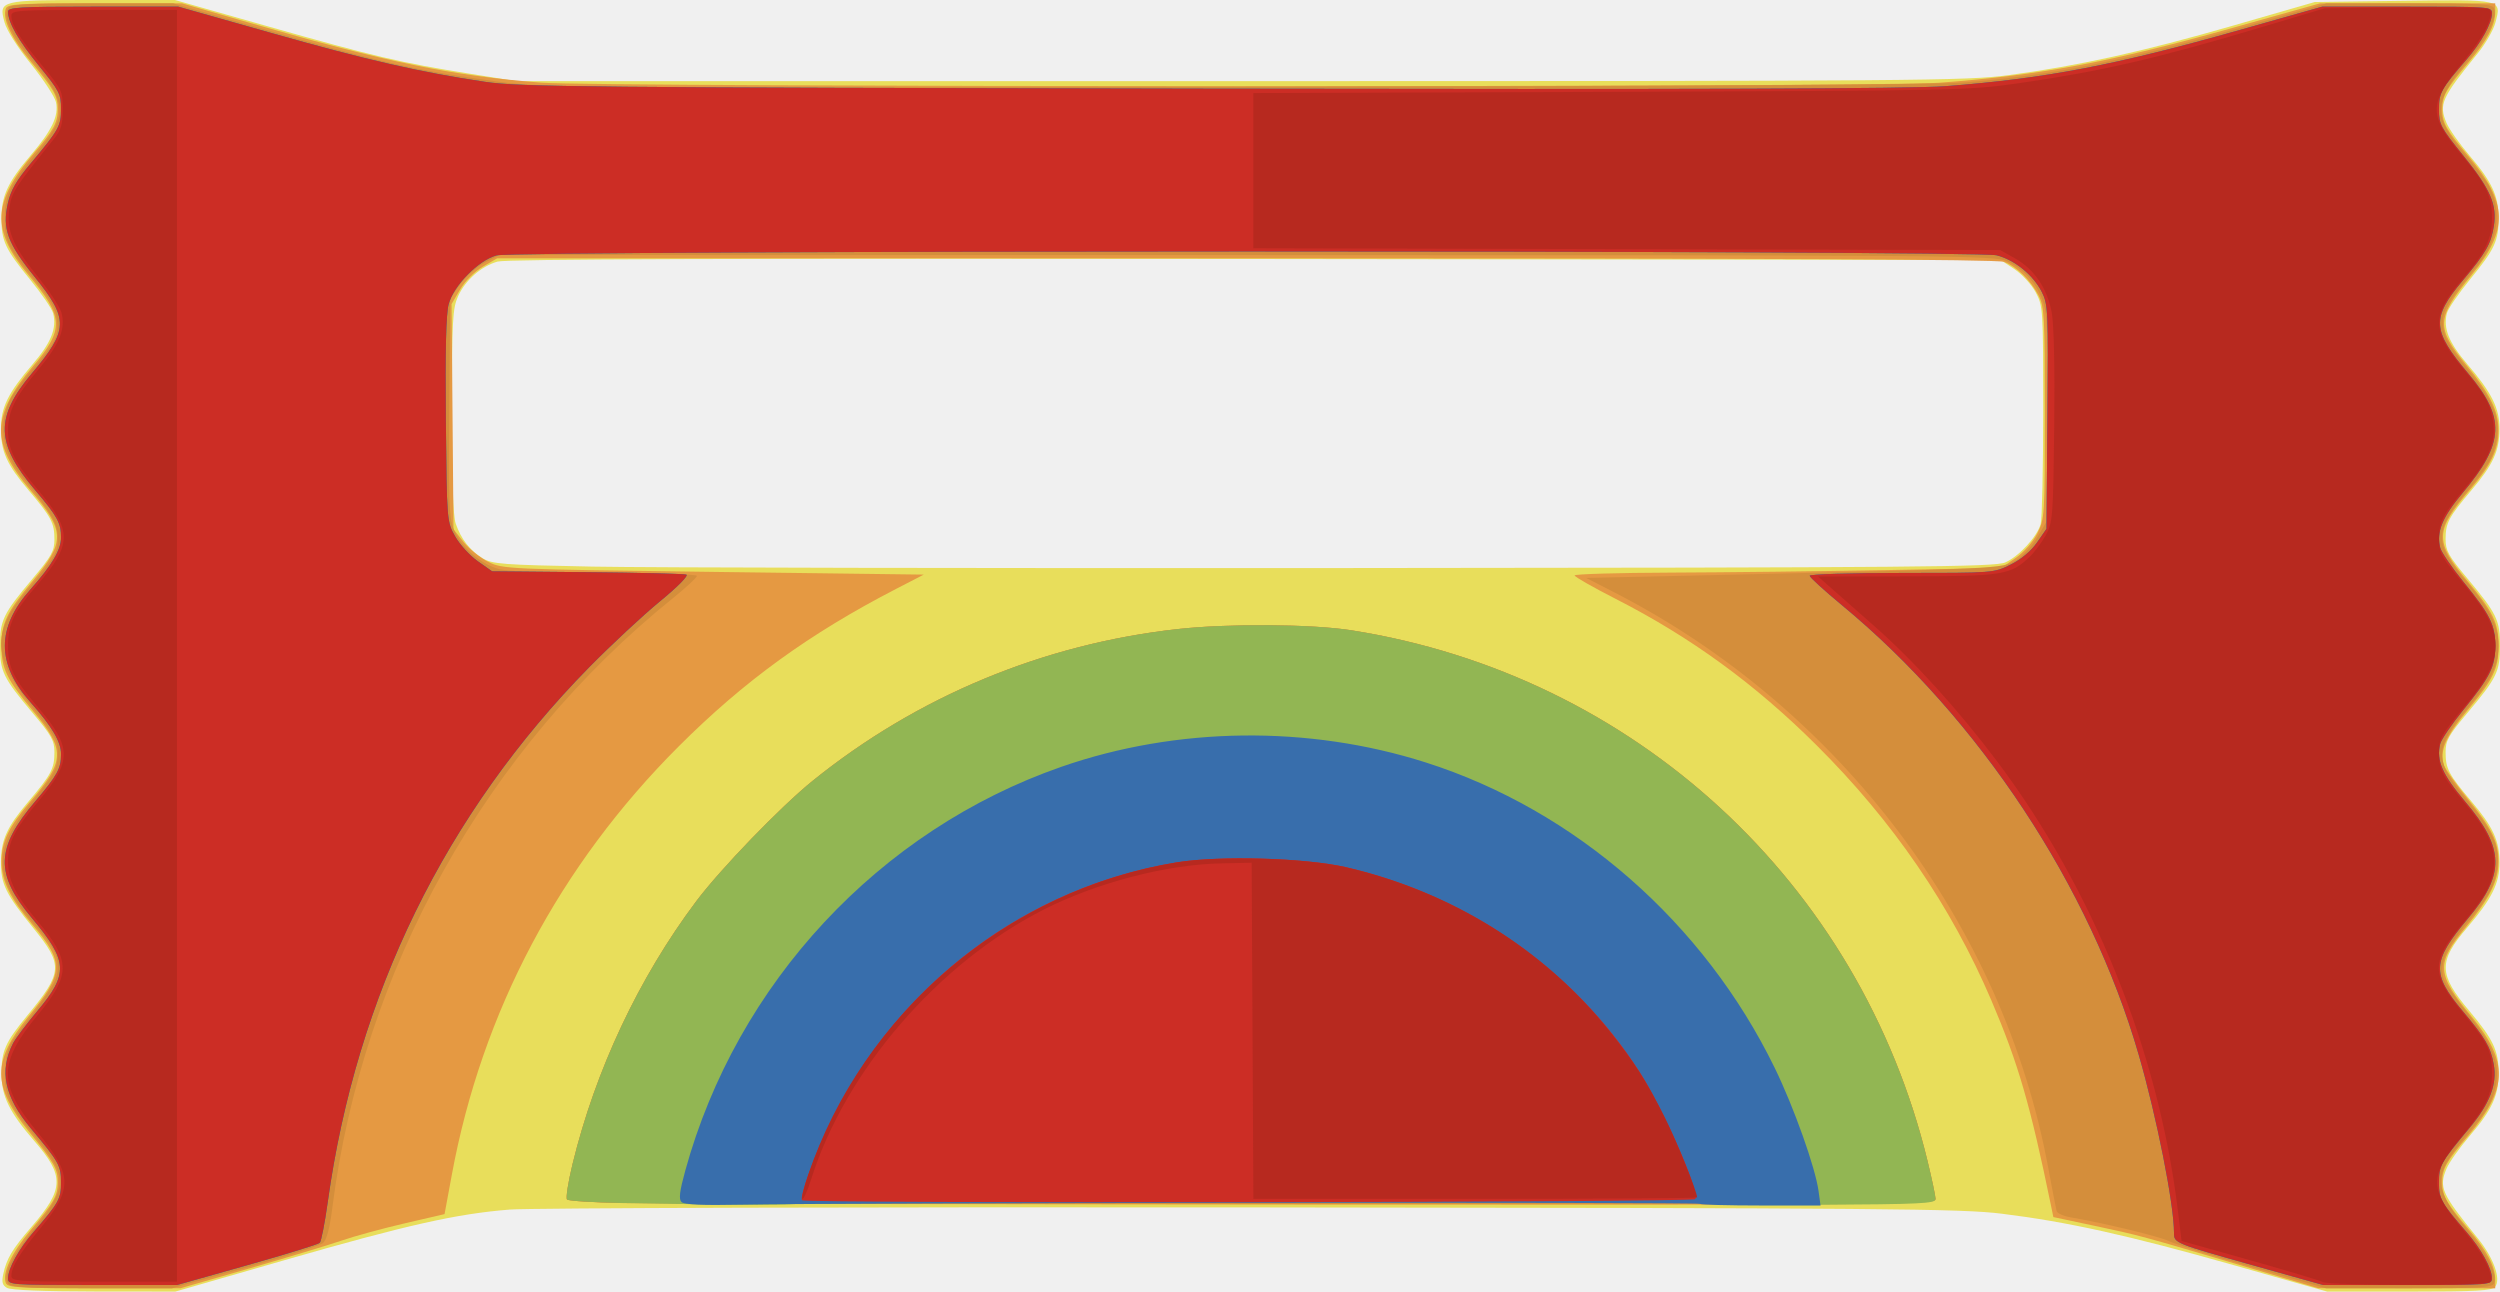
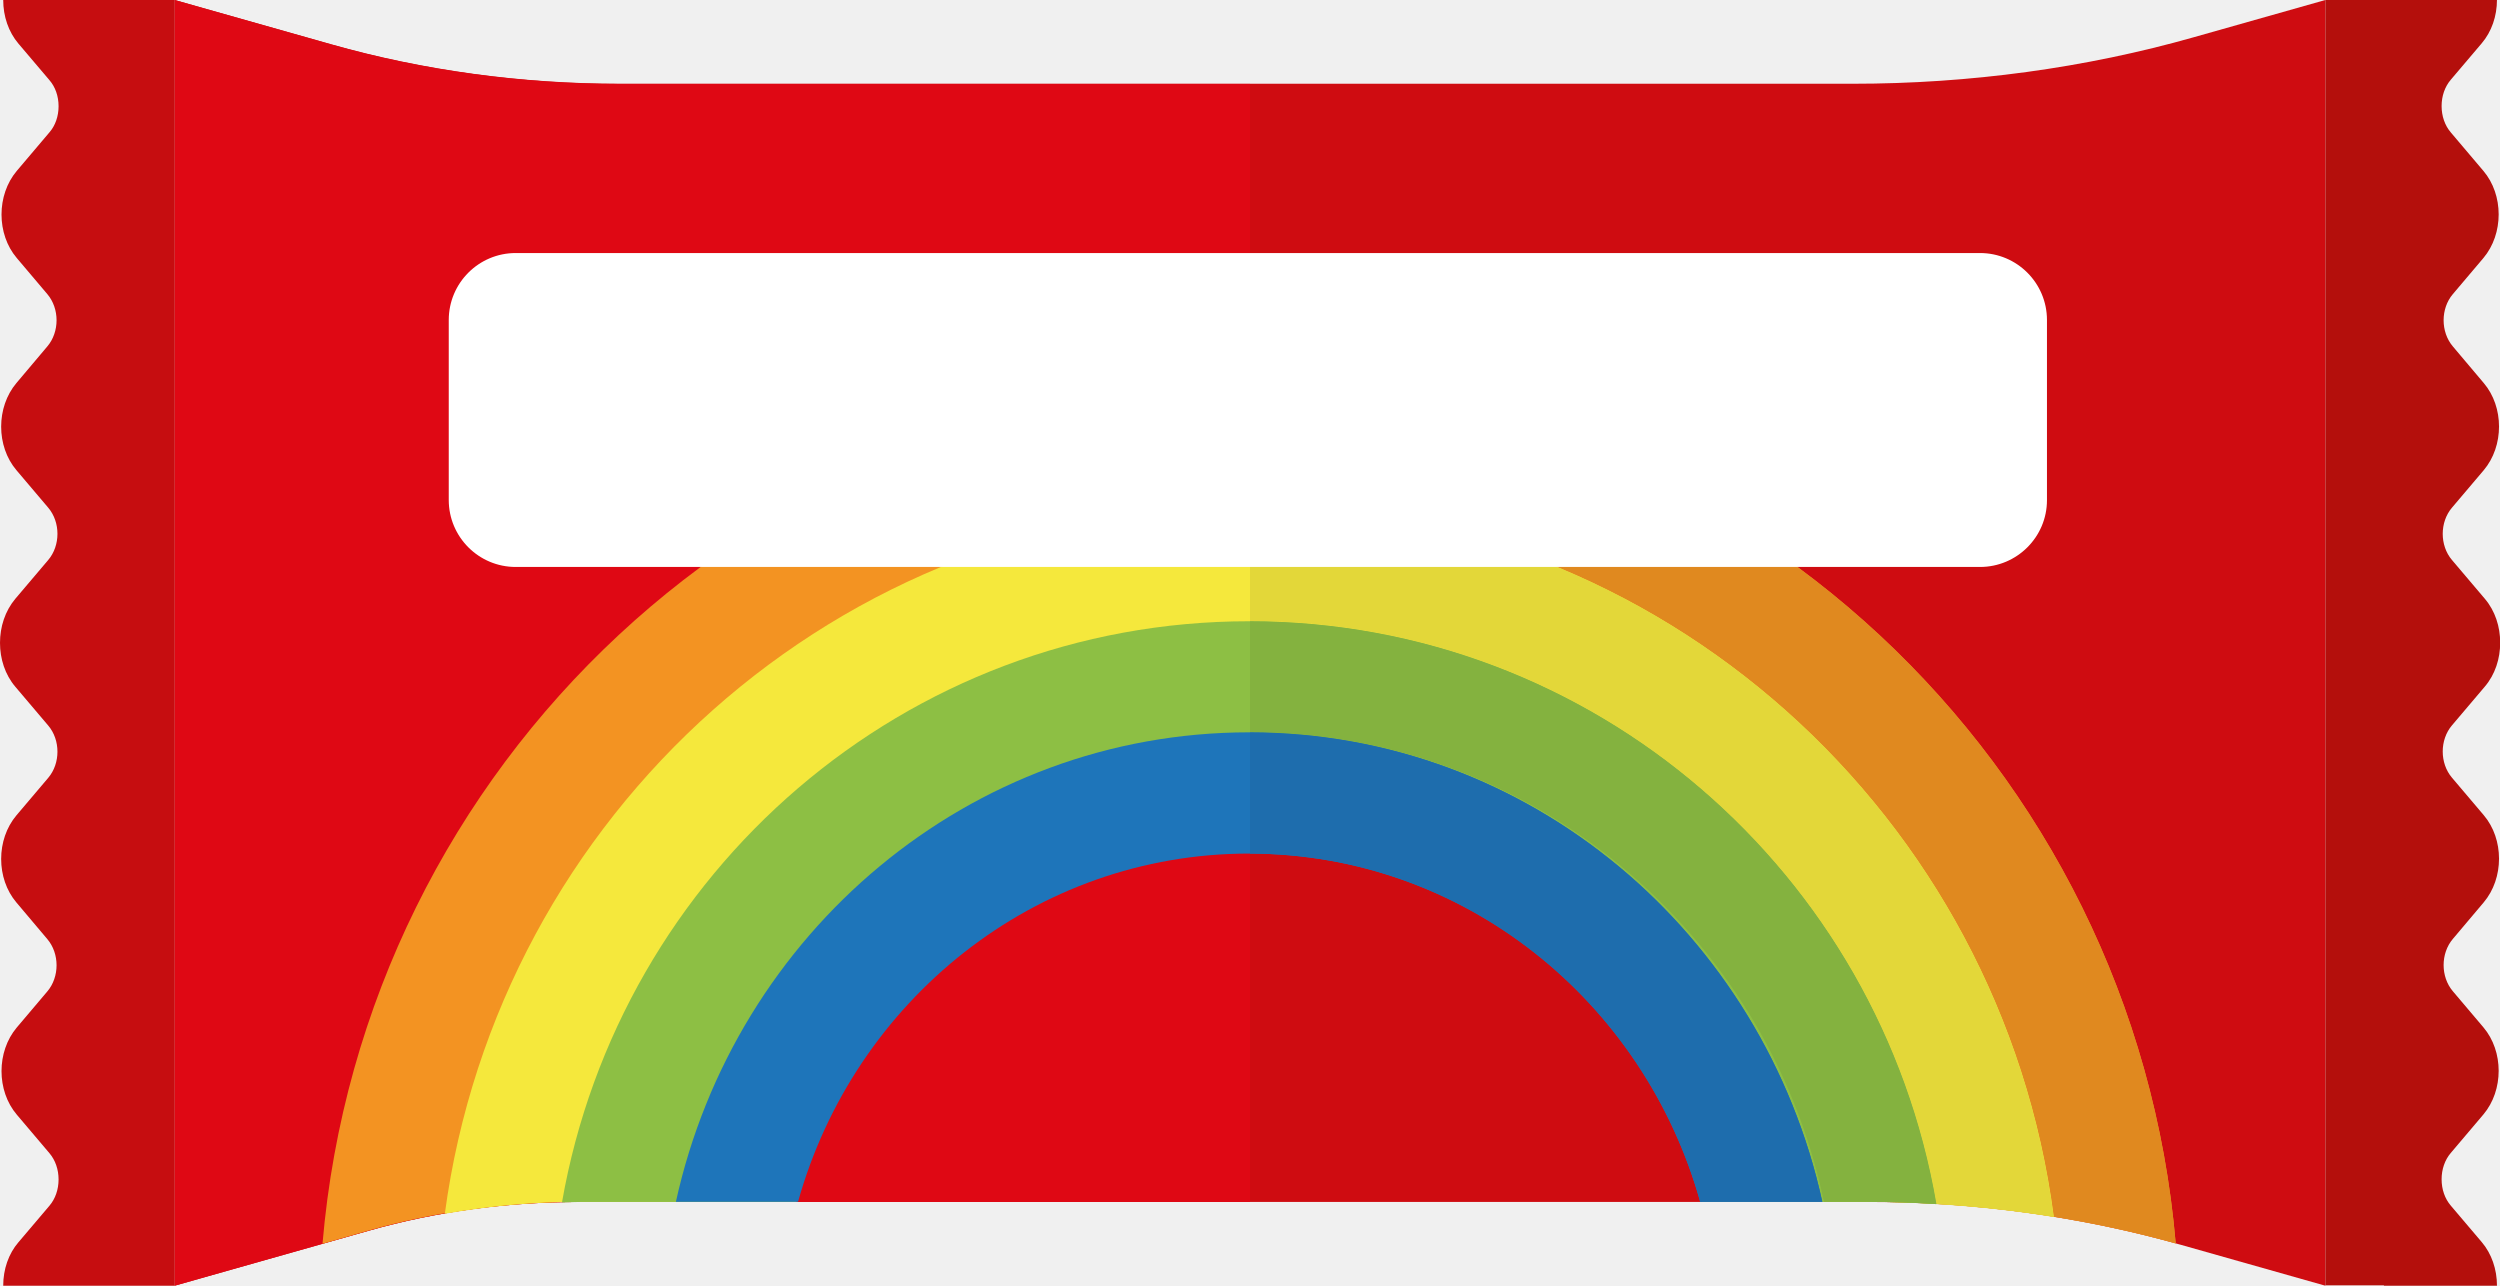
- <svg xmlns="http://www.w3.org/2000/svg" viewBox="0 0 754.865 390">
-   <path fill="#e8de5b" d="M2.122 388.886C.708 388.063.46 387.138.992 384.666c1-4.644 2.692-7.473 8.473-14.166 9.931-11.498 10.062-15.402.876-26-7.512-8.666-9.857-13.455-9.886-20.185-.03-6.997 1.127-9.607 7.891-17.811 10.641-12.905 10.787-15.127 1.719-26.266C1.837 270.129.289 267.012.289 260.55c0-6.934 1.711-10.746 8.335-18.57 6.888-8.135 7.808-9.888 7.808-14.866 0-3.489-.863-5.042-6.564-11.816C.95 204.701 0 202.747 0 195s.95-9.701 9.869-20.299c5.701-6.774 6.564-8.327 6.564-11.816 0-4.979-.92-6.731-7.808-14.866-6.622-7.821-8.335-11.636-8.335-18.558 0-6.47 2.111-10.772 9.551-19.461 5.622-6.566 7.348-10.849 6.207-15.398-.333-1.326-3.511-5.968-7.062-10.315-7.417-9.08-8.553-11.521-8.553-18.385 0-6.696 1.97-10.972 8.664-18.804 6.606-7.73 8.711-12.118 7.8-16.262-.357-1.626-3.754-6.806-7.549-11.512C5.208 14.192 2.008 9.137 1.349 6.688-.423.109.015 0 28.314 0h24.499L80.873 7.954c31.97 9.062 40.258 11.011 60.56 14.24l14.5 2.306h218.5c204.887 0 219.341-.112 232-1.803 21.192-2.83 40.59-7.105 67.566-14.889L698.933.612l26.579-.365c30.21-.414 29.872-.494 27.958 6.614-.595 2.208-2.984 6.357-5.309 9.22-10.995 13.538-11.819 15.378-9.436 21.065.773 1.845 3.943 6.323 7.044 9.952 6.693 7.832 8.664 12.109 8.664 18.804 0 6.864-1.135 9.305-8.553 18.385-3.551 4.347-6.729 8.989-7.062 10.315-1.141 4.549.585 8.831 6.207 15.398 7.384 8.624 9.697 13.28 9.683 19.49-.015 6.662-1.887 10.758-8.466 18.529-6.875 8.121-7.808 9.89-7.808 14.813 0 3.42.903 5.042 6.572 11.816 8.916 10.653 9.861 12.604 9.861 20.352 0 7.747-.95 9.701-9.869 20.298-5.701 6.774-6.563 8.326-6.563 11.815 0 4.978.921 6.731 7.808 14.866 6.579 7.771 8.451 11.867 8.466 18.529.015 6.21-2.298 10.866-9.682 19.49-8.852 10.339-8.768 14.142.557 25.223 7.261 8.628 8.852 12.003 8.852 18.776 0 6.794-1.947 11.042-8.663 18.901-3.101 3.629-6.271 8.107-7.044 9.952-2.383 5.687-1.559 7.527 9.436 21.065 4.796 5.905 7.098 12.382 5.209 14.658-.964 1.161-5.741 1.423-25.928 1.423h-24.747l-28.296-8.01c-31.66-8.963-50.046-13.039-69.965-15.511-12.19-1.513-34.159-1.698-226.5-1.903-117.15-.125-217.95.168-224 .65-16.102 1.285-31.062 4.645-68 15.274l-33 9.496-24.5-.029c-15.295-.018-25.18-.425-26.311-1.083zm603.327-219.052c4.157-1.816 9.643-7.753 10.72-11.602.42-1.502.764-16.907.764-34.232 0-30.833-.048-31.59-2.27-35.749-1.249-2.337-4.141-5.487-6.427-7l-4.158-2.751-225.073-.294c-157.859-.206-226.18.025-228.778.777-4.991 1.443-9.689 5.574-11.916 10.476-1.651 3.635-1.838 7.117-1.858 34.642-.015 20.854.351 31.683 1.15 34 1.607 4.661 4.329 8.165 8.128 10.464 2.91 1.761 5.912 1.988 33.199 2.521 16.5.322 118.425.517 226.5.434 174.276-.134 196.897-.325 200.015-1.687z" />
-   <path fill="#e59942" d="M1.765 387.425c-1.16-3.023 1.662-9.048 7.477-15.961 7.057-8.389 8.19-10.39 8.19-14.464 0-4.061-1.056-5.926-8.61-15.208-11.192-13.752-11.255-21.417-.284-34.794 10.805-13.174 10.957-16.356 1.325-27.71-6.808-8.025-9.38-13.238-9.41-19.071-.031-5.979 2.11-10.476 8.613-18.094 10.695-12.529 10.775-15.602.716-27.666C2.004 205.128.432 201.857.432 195s1.572-10.129 9.352-19.459c10.059-12.064 9.979-15.136-.716-27.666-11.885-13.922-11.702-22.432.796-37.165 9.637-11.359 9.466-14.894-1.341-27.765-11.277-13.431-10.849-22.074 1.823-36.82 5.884-6.847 7.086-9.074 7.086-13.125 0-4.074-1.133-6.075-8.19-14.464C3.428 11.624.605 5.599 1.765 2.575 2.294 1.197 5.656 1 28.652 1H54.935l20.999 6.038c41.088 11.815 60.756 15.844 87.449 17.917 17.986 1.397 403.298 1.43 422.05.036 30.627-2.276 51.932-6.252 88.468-16.511L700.546 1h52.887v2.532c0 4.13-2.37 8.611-8.192 15.487-6.651 7.856-7.808 9.928-7.808 13.981 0 4.097 1.166 6.192 7.792 14 12.068 14.221 12.316 22.326 1.1 36.002-10.743 13.099-10.913 15.877-1.655 27.157 7.18 8.749 9.71 13.847 9.74 19.623.03 5.979-2.11 10.475-8.614 18.094-10.691 12.523-10.77 15.568-.721 27.607 7.76 9.297 9.356 12.626 9.356 19.517 0 6.857-1.572 10.129-9.352 19.459-6.656 7.982-8.506 12.264-7.149 16.541.379 1.195 3.602 5.752 7.161 10.125 7.419 9.115 9.347 13.066 9.316 19.094-.03 5.775-2.56 10.874-9.74 19.623-9.258 11.28-9.088 14.058 1.655 27.157 11.216 13.675 10.968 21.781-1.101 36.001-6.627 7.807-7.793 9.902-7.793 14 0 4.053 1.157 6.125 7.808 13.98 5.822 6.876 8.192 11.357 8.192 15.487V389l-26.75-.021-26.75-.021-22-6.511c-31.654-9.368-31.787-9.404-45.464-12.309L620 367.491l-.717-3.496c-6.233-30.386-9.904-43.012-18.026-61.996-12.2-28.516-29.673-54.008-52.777-77-18.579-18.489-37.892-32.56-60.603-44.156-6.834-3.489-12.431-6.682-12.438-7.094-.007-.412 13.151-.797 29.238-.855 16.087-.058 45.075-.395 64.416-.75l35.166-.645 4.334-3.013c2.532-1.76 5.27-4.863 6.584-7.462 2.193-4.336 2.25-5.254 2.25-36.276 0-29.356-.148-32.116-1.909-35.538-2.328-4.525-6.629-8.72-10.407-10.147-1.959-.74-71.596-1.064-228.912-1.064H150.108l-4.311 2.527c-2.552 1.495-5.359 4.313-6.876 6.903l-2.565 4.376.288 34.006.288 34.005 3.051 3.841c1.678 2.112 5.053 4.824 7.5 6.025 4.374 2.146 5.525 2.197 67.949 3l63.5.816-8.296 4.284c-26.206 13.533-45.977 27.857-65.769 47.65-35.949 35.949-59.329 80.077-68.407 129.114l-2.23 12.049-12.086 2.805c-6.648 1.542-15.265 3.898-19.149 5.235-3.885 1.337-16.393 5.115-27.797 8.396l-20.735 5.965H28.416c-22.782 0-26.122-.197-26.651-1.575zm186.191-24.158c-8.787-.176-16.319-.663-16.738-1.082-.419-.419.33-5.244 1.663-10.723 6.894-28.331 20.018-56.229 37.286-79.258 7.382-9.845 25.601-28.698 35.267-36.493 31.529-25.428 69.505-41.224 110-45.752 15.349-1.717 40.602-1.545 52.665.358 85.41 13.473 153.447 76.143 173.9 160.181 1.339 5.5 2.435 10.754 2.435 11.676.001 1.562-12.878 1.667-190.248 1.543-104.637-.073-197.439-.277-206.226-.453z" />
-   <path fill="#d48e3b" d="M2.585 387.684c-1.929-2.325.511-7.83 6.954-15.685 11.121-13.559 11.204-16.55.809-29.1-7.937-9.583-9.304-12.86-8.722-20.908.363-5.024 1.011-6.557 4.862-11.496 9.504-12.191 10.943-14.608 10.943-18.381 0-4.031-1.086-5.939-8.032-14.113-11.29-13.287-11.415-21.476-.533-34.847 7.752-9.525 8.564-11.046 8.564-16.027 0-3.492-.963-5.199-7.511-13.316-12.124-15.028-12.596-22.714-2.155-35.122 9.264-11.009 9.665-11.682 9.665-16.213 0-4.47-1.697-7.391-10.663-18.346-6.258-7.647-7.462-16.334-3.347-24.151.717-1.362 3.417-4.952 6-7.976 7.446-8.719 8.328-10.467 7.773-15.396-.398-3.525-1.771-5.929-7.196-12.594-7.702-9.462-8.569-11.295-8.569-18.108 0-6.777 1.619-10.152 9.271-19.318 10.002-11.982 9.874-15.125-1.164-28.583C3.096 10.146.656 4.641 2.585 2.317 3.433 1.294 9.102 1 27.97 1h24.292l24.335 6.922c39.298 11.178 48.594 13.279 74.335 16.8 12.171 1.665 26.289 1.76 221.5 1.497 130.472-.176 212.991-.662 220.5-1.299 27.458-2.33 47.287-6.287 84.995-16.958L702.525 1h24.985c20.972 0 25.075.234 25.545 1.459 1.089 2.838-1.904 8.78-8.242 16.364-10.181 12.183-10.261 16.194-.553 27.734 3.212 3.819 6.435 8.057 7.163 9.419 4.142 7.756 2.938 16.496-3.328 24.151-9.598 11.729-10.898 14.055-10.389 18.59.38 3.385 1.863 5.926 7.51 12.864 7.605 9.345 9.791 14.735 8.615 21.238-.948 5.241-2.41 7.755-9.287 15.966-9.553 11.406-9.561 15.437-.051 26.525 7.273 8.479 9.889 13.615 9.919 19.471.032 6.108-2.041 10.302-9.519 19.268-9.92 11.894-9.975 15.56-.408 27.011 9.252 11.073 10.95 15.602 8.961 23.895-.864 3.605-2.963 7.031-8.088 13.206-6.937 8.358-8.737 12.456-7.55 17.186.326 1.298 3.707 6.222 7.513 10.941 7.524 9.329 9.713 15.129 8.215 21.771-1.12 4.969-2.663 7.529-9.272 15.385-9.706 11.54-9.635 15.162.543 27.621 6.416 7.853 9.329 13.671 8.252 16.477-.47 1.225-4.582 1.459-25.625 1.459h-25.066l-22.289-6.382c-12.259-3.51-23.606-7.058-25.216-7.883-2.602-1.334-19.438-5.403-29.73-7.186-2.091-.362-3.955-1.196-4.141-1.853-.186-.657-1.338-6.595-2.56-13.195-13.569-73.316-62.889-138.692-130.996-173.638l-8.5-4.361 33-.731c93.237-2.065 92.627-2.036 96.759-4.606 2.068-1.285 4.993-4.435 6.5-7l2.741-4.663.33-29.5c.223-19.927-.048-31.224-.835-34.813-1.386-6.317-5.695-11.691-11.485-14.322-3.839-1.744-13.558-1.822-229.601-1.843L150.747 77l-4.407 2.327c-2.424 1.28-5.757 4.243-7.407 6.584l-3 4.257-.29 32.666c-.25 28.168-.067 33.249 1.329 36.905 2.031 5.32 8.225 10.712 13.963 12.157 2.671.672 15.154 1.104 31.941 1.104 15.373 0 27.557.392 27.557.887 0 .488-3.263 3.517-7.25 6.73-56.464 45.503-93.734 112.222-102.835 184.091-.773 6.108-1.713 9.679-2.791 10.606-.893.769-11.524 4.163-23.624 7.542l-22 6.145-24.128-.001c-18.731-.001-24.372-.295-25.22-1.317zm185.371-24.46c-8.787-.152-16.319-.619-16.738-1.038-.419-.419.329-5.244 1.662-10.723 6.894-28.331 20.018-56.229 37.286-79.258 7.382-9.845 25.601-28.698 35.266-36.493 31.528-25.428 69.505-41.224 110-45.752 15.348-1.717 40.602-1.545 52.664.358 85.41 13.473 153.447 76.143 173.899 160.181 1.339 5.5 2.434 10.675 2.435 11.5.001 1.328-21.804 1.5-190.249 1.5-104.638 0-197.439-.125-206.226-.277z" />
-   <path fill="#92b653" d="M2.433 385.96c0-2.956 3.215-8.79 7.692-13.96 7.621-8.8 8.308-10.032 8.308-14.912 0-5.123-.601-6.201-9.13-16.387-7.966-9.513-9.601-17.376-5.347-25.711.705-1.38 4.004-5.76 7.331-9.733 9.471-11.307 9.25-15.012-1.674-28.058-11.166-13.335-10.945-21.094 1.003-35.206 6.749-7.971 7.818-9.925 7.818-14.287 0-3.712-2.736-8.347-9.272-15.705-10.256-11.546-10.256-22.453 0-34 6.536-7.357 9.272-11.993 9.272-15.705 0-4.361-1.069-6.316-7.818-14.287-11.943-14.107-12.165-22.004-.993-35.28 11.088-13.176 11.176-16.307.819-29.149C2.232 73.403.655 69.053 2.379 61.349c.869-3.883 2.575-6.857 6.886-12.005 8.603-10.274 9.168-11.292 9.168-16.536 0-4.362-.533-5.402-6.567-12.815C5.557 12.242 2.433 6.79 2.433 3.533 2.433 2.196 5.714 2 28.123 2h25.69L81.873 9.941c29.025 8.214 44.813 11.823 64.56 14.758 10.498 1.56 29.577 1.74 219 2.068 145.479.252 211.834.028 222-.748 30.192-2.305 51.336-6.348 89.134-17.047L701.201 2h25.616c25.116 0 25.616.04 25.616 2.04 0 2.956-3.215 8.79-7.692 13.96-7.674 8.86-8.308 10.011-8.308 15.075 0 4.488.496 5.42 7.515 14.115 8.055 9.979 10.078 14.701 9.051 21.123-.856 5.354-2.406 8.057-9.419 16.43-9.467 11.303-9.246 15.02 1.664 27.984 11.344 13.481 11.006 20.99-1.626 36.069-6.197 7.397-8.004 11.808-6.801 16.601.333 1.326 3.474 5.941 6.981 10.257 8.101 9.97 9.634 13.047 9.634 19.346 0 6.298-1.533 9.376-9.635 19.346-3.507 4.315-6.648 8.931-6.981 10.257-1.247 4.968.596 9.242 7.508 17.413 11.919 14.089 12.124 21.941.918 35.258-10.911 12.965-11.132 16.681-1.665 27.984 6.906 8.245 8.397 10.799 9.386 16.068 1.122 5.982-1.149 11.907-7.445 19.426-8.483 10.131-9.088 11.218-9.088 16.337 0 4.88.686 6.113 8.308 14.912 4.477 5.17 7.692 11.004 7.692 13.96 0 2-.501 2.04-25.482 2.04h-25.482l-19.768-5.545c-25.219-7.074-25.268-7.094-25.268-10.198 0-8.669-5.231-35.07-10.652-53.757-14.772-50.925-48.133-101.47-89.599-135.752-5.363-4.433-9.75-8.44-9.75-8.905 0-.464 12.511-.844 27.803-.844 27.749 0 27.813-.005 32.887-2.533 3.174-1.582 6.158-4.084 7.946-6.663l2.863-4.13.288-33.803c.274-32.189.191-33.991-1.721-37.741-2.623-5.141-8.229-9.682-13.631-11.043-6.176-1.555-447.316-1.526-452.937.03-5.504 1.524-12.938 9.081-14.448 14.687-.794 2.947-1.063 13.973-.856 34.998.302 30.625.308 30.706 2.803 35.151 1.375 2.45 4.45 5.825 6.834 7.5l4.334 3.045 28.666.269c15.766.148 29.252.48 29.968.738.759.273-2.577 3.656-8 8.112-5.116 4.203-14.702 13.131-21.302 19.84-43.384 44.099-70.316 99.188-78.962 161.517-.876 6.312-1.961 11.845-2.411 12.295-.45.45-10.331 3.498-21.958 6.773L53.463 388H27.948c-25.015 0-25.515-.04-25.515-2.04zm185.524-22.709c-8.787-.167-16.319-.647-16.738-1.065-.419-.419.33-5.244 1.663-10.723 6.894-28.331 20.018-56.229 37.286-79.258 7.382-9.845 25.601-28.698 35.267-36.493 31.529-25.428 69.505-41.224 110-45.752 15.349-1.717 40.602-1.545 52.665.358 85.41 13.473 153.447 76.143 173.9 160.181 1.339 5.5 2.435 10.695 2.435 11.546.001 1.362-4.275 1.569-35.998 1.742-19.8.108-36-.138-36-.546s-60.975-.743-135.5-.743-135.5.337-135.5.75c0 .705-16.433.705-53.476.001z" />
-   <path fill="#386eac" d="M2.433 385.96c0-2.956 3.215-8.79 7.692-13.96 7.621-8.8 8.308-10.032 8.308-14.912 0-5.123-.601-6.201-9.13-16.387-7.966-9.513-9.601-17.376-5.347-25.711.705-1.38 4.004-5.76 7.331-9.733 9.471-11.307 9.25-15.012-1.674-28.058-11.166-13.335-10.945-21.094 1.003-35.206 6.749-7.971 7.818-9.925 7.818-14.287 0-3.712-2.736-8.347-9.272-15.705-10.256-11.546-10.256-22.453 0-34 6.536-7.357 9.272-11.993 9.272-15.705 0-4.361-1.069-6.316-7.818-14.287-11.943-14.107-12.165-22.004-.993-35.28 11.088-13.176 11.176-16.307.819-29.149C2.232 73.403.655 69.053 2.379 61.349c.869-3.883 2.575-6.857 6.886-12.005 8.603-10.274 9.168-11.292 9.168-16.536 0-4.362-.533-5.402-6.567-12.815C5.557 12.242 2.433 6.79 2.433 3.533 2.433 2.196 5.714 2 28.123 2h25.69L81.873 9.941c29.025 8.214 44.813 11.823 64.56 14.758 10.498 1.56 29.577 1.74 219 2.068 145.479.252 211.834.028 222-.748 30.192-2.305 51.336-6.348 89.134-17.047L701.201 2h25.616c25.116 0 25.616.04 25.616 2.04 0 2.956-3.215 8.79-7.692 13.96-7.674 8.86-8.308 10.011-8.308 15.075 0 4.488.496 5.42 7.515 14.115 8.055 9.979 10.078 14.701 9.051 21.123-.856 5.354-2.406 8.057-9.419 16.43-9.467 11.303-9.246 15.02 1.664 27.984 11.344 13.481 11.006 20.99-1.626 36.069-6.197 7.397-8.004 11.808-6.801 16.601.333 1.326 3.474 5.941 6.981 10.257 8.101 9.97 9.634 13.047 9.634 19.346 0 6.298-1.533 9.376-9.635 19.346-3.507 4.315-6.648 8.931-6.981 10.257-1.247 4.968.596 9.242 7.508 17.413 11.919 14.089 12.124 21.941.918 35.258-10.911 12.965-11.132 16.681-1.665 27.984 6.906 8.245 8.397 10.799 9.386 16.068 1.122 5.982-1.149 11.907-7.445 19.426-8.483 10.131-9.088 11.218-9.088 16.337 0 4.88.686 6.113 8.308 14.912 4.477 5.17 7.692 11.004 7.692 13.96 0 2-.501 2.04-25.482 2.04h-25.482l-19.768-5.545c-25.219-7.074-25.268-7.094-25.268-10.198 0-8.669-5.231-35.07-10.652-53.757-14.772-50.925-48.133-101.47-89.599-135.752-5.363-4.433-9.75-8.44-9.75-8.905 0-.464 12.511-.844 27.803-.844 27.749 0 27.813-.005 32.887-2.533 3.174-1.582 6.158-4.084 7.946-6.663l2.863-4.13.288-33.803c.274-32.189.191-33.991-1.721-37.741-2.623-5.141-8.229-9.682-13.631-11.043-6.176-1.555-447.316-1.526-452.937.03-5.504 1.524-12.938 9.081-14.448 14.687-.794 2.947-1.063 13.973-.856 34.998.302 30.625.308 30.706 2.803 35.151 1.375 2.45 4.45 5.825 6.834 7.5l4.334 3.045 28.666.269c15.766.148 29.252.48 29.968.738.759.273-2.577 3.656-8 8.112-5.116 4.203-14.702 13.131-21.302 19.84-43.384 44.099-70.316 99.188-78.962 161.517-.876 6.312-1.961 11.845-2.411 12.295-.45.45-10.331 3.498-21.958 6.773L53.463 388H27.948c-25.015 0-25.515-.04-25.515-2.04zm203.339-23.021c-.864-.864-.581-3.209 1.144-9.477 15.581-56.631 58.564-102.786 113.545-121.924 34.867-12.137 74.533-12.619 109.973-1.339C475.67 244.6 514.505 278.588 535.895 322.5c5.762 11.829 12.236 30.023 13.209 37.122l.6 4.378h-17.969c-9.883 0-18.198-.228-18.477-.507-.548-.548-261.269-.325-289.332.247-11.887.242-17.352.001-18.154-.801z" />
-   <path fill="#cc2d25" d="M2.433 385.96c0-2.956 3.215-8.79 7.692-13.96 7.621-8.8 8.308-10.032 8.308-14.912 0-5.123-.601-6.201-9.13-16.387-7.966-9.513-9.601-17.376-5.347-25.711.705-1.38 4.004-5.76 7.331-9.733 9.471-11.307 9.25-15.012-1.674-28.058-11.166-13.335-10.945-21.094 1.003-35.206 6.749-7.971 7.818-9.925 7.818-14.287 0-3.712-2.736-8.347-9.272-15.705-10.256-11.546-10.256-22.453 0-34 6.536-7.357 9.272-11.993 9.272-15.705 0-4.361-1.069-6.316-7.818-14.287-11.943-14.107-12.165-22.004-.993-35.28 11.088-13.176 11.176-16.307.819-29.149C2.232 73.403.655 69.053 2.379 61.349c.869-3.883 2.575-6.857 6.886-12.005 8.603-10.274 9.168-11.292 9.168-16.536 0-4.362-.533-5.402-6.567-12.815C5.557 12.242 2.433 6.79 2.433 3.533 2.433 2.196 5.714 2 28.123 2h25.69L81.873 9.941c29.025 8.214 44.813 11.823 64.56 14.758 10.498 1.56 29.577 1.74 219 2.068 145.479.252 211.834.028 222-.748 30.192-2.305 51.336-6.348 89.134-17.047L701.201 2h25.616c25.116 0 25.616.04 25.616 2.04 0 2.956-3.215 8.79-7.692 13.96-7.674 8.86-8.308 10.011-8.308 15.075 0 4.488.496 5.42 7.515 14.115 8.055 9.979 10.078 14.701 9.051 21.123-.856 5.354-2.406 8.057-9.419 16.43-9.467 11.303-9.246 15.02 1.664 27.984 11.344 13.481 11.006 20.99-1.626 36.069-6.197 7.397-8.004 11.808-6.801 16.601.333 1.326 3.474 5.941 6.981 10.257 8.101 9.97 9.634 13.047 9.634 19.346 0 6.298-1.533 9.376-9.635 19.346-3.507 4.315-6.648 8.931-6.981 10.257-1.247 4.968.596 9.242 7.508 17.413 11.919 14.089 12.124 21.941.918 35.258-10.911 12.965-11.132 16.681-1.665 27.984 6.906 8.245 8.397 10.799 9.386 16.068 1.122 5.982-1.149 11.907-7.445 19.426-8.483 10.131-9.088 11.218-9.088 16.337 0 4.88.686 6.113 8.308 14.912 4.477 5.17 7.692 11.004 7.692 13.96 0 2-.501 2.04-25.482 2.04h-25.482l-19.768-5.545c-25.219-7.074-25.268-7.094-25.268-10.198 0-8.669-5.231-35.07-10.652-53.757-14.772-50.925-48.133-101.47-89.599-135.752-5.363-4.433-9.75-8.44-9.75-8.905 0-.464 12.511-.844 27.803-.844 27.749 0 27.813-.005 32.887-2.533 3.174-1.582 6.158-4.084 7.946-6.663l2.863-4.13.288-33.803c.274-32.189.191-33.991-1.721-37.741-2.623-5.141-8.229-9.682-13.631-11.043-6.176-1.555-447.316-1.526-452.937.03-5.504 1.524-12.938 9.081-14.448 14.687-.794 2.947-1.063 13.973-.856 34.998.302 30.625.308 30.706 2.803 35.151 1.375 2.45 4.45 5.825 6.834 7.5l4.334 3.045 28.666.269c15.766.148 29.252.48 29.968.738.759.273-2.577 3.656-8 8.112-5.116 4.203-14.702 13.131-21.302 19.84-43.384 44.099-70.316 99.188-78.962 161.517-.876 6.312-1.961 11.845-2.411 12.295-.45.45-10.331 3.498-21.958 6.773L53.463 388H27.948c-25.015 0-25.515-.04-25.515-2.04zm239.753-23.54c-.912-.912 3.862-14.036 8.701-23.92 20.367-41.602 59.225-70.695 104.309-78.1 12.935-2.124 38.964-1.387 51.237 1.451 36.731 8.494 68.776 30.843 88.647 61.826 7.396 11.531 18.178 36.178 16.801 38.406-.616.996-268.702 1.332-269.696.338z" />
-   <path fill="#b7291f" d="M701.433 387.122c-.825-.45-10.774-3.43-22.108-6.622l-20.608-5.805-1.172-9.597c-5.838-47.795-25.581-96.732-54.569-135.265-11.668-15.511-25.175-30.368-37.283-41.012-5.831-5.126-11.987-10.545-13.68-12.041l-3.077-2.721 26.782-.03c29.133-.032 31.309-.375 37.06-5.833 1.563-1.484 3.812-4.497 4.997-6.697 2.038-3.782 2.173-5.559 2.487-32.598.205-17.679-.08-30.851-.748-34.5-1.345-7.35-5.249-13.108-11.121-16.403l-4.455-2.5-112.75-.267-112.75-.267V28.099l107.75-.368c103.838-.355 108.295-.447 122.75-2.517 25.303-3.623 42.315-7.537 74-17.024l19-5.689 24.416-.285c13.428-.157 24.782.081 25.23.529 1.758 1.758-1.418 8.135-8.019 16.103-10.321 12.459-10.368 15.92-.38 27.865 7.674 9.177 9.253 12.47 9.253 19.294 0 6.21-2.062 10.344-9.445 18.935-8.798 10.238-8.693 15.12.563 26.198 6.785 8.121 7.884 9.931 8.982 14.8 1.492 6.612-.694 12.482-7.772 20.876-7.182 8.518-8.327 10.691-8.327 15.813 0 4.462.53 5.396 8.465 14.94 11.512 13.847 11.512 21.011 0 34.858-7.935 9.544-8.465 10.479-8.465 14.94 0 5.117 1.145 7.296 8.272 15.747 6.909 8.192 9.235 13.966 8.078 20.047-.941 4.947-2.597 7.755-9.299 15.777-9.458 11.32-9.465 15.257-.053 26.636 7.842 9.48 8.989 11.802 8.997 18.206.008 6.933-1.516 10.137-9.318 19.585-9.938 12.034-9.776 15.689 1.278 28.82 5.593 6.644 8.717 12.92 7.451 14.969-.669 1.083-48.411 1.051-50.403-.034zM3.439 385.25c.01-2.772 2.453-6.763 8.941-14.608 9.641-11.655 9.492-16.039-.972-28.671-12.068-14.568-12.045-20.957.13-35.676 9.86-11.92 9.839-16.24-.141-28.095-6.903-8.2-8.964-12.384-8.964-18.199 0-5.749 1.865-9.395 9.363-18.311 10.007-11.898 9.953-16.108-.362-28.188-7.42-8.691-9.001-11.927-9.001-18.433 0-6.768 1.632-10.167 8.911-18.566 10.415-12.017 10.483-16.261.452-28.188-7.498-8.916-9.363-12.562-9.363-18.311 0-5.815 2.061-9.999 8.964-18.199 6.608-7.85 8.531-12.593 7.111-17.541-.494-1.722-3.84-6.746-7.436-11.164-7.364-9.047-9.223-13.701-8.2-20.524.678-4.522 1.716-6.12 13.304-20.492 2.288-2.837 2.759-4.394 2.759-9.11 0-5.509-.198-5.928-6.292-13.295C5.905 11.529 3.449 7.546 3.439 4.75 3.433 3.13 5.287 3 28.433 3h25v384h-25c-23.145 0-25-.13-24.994-1.75zm240.577-30.5c16.659-49.008 60.228-85.982 111.18-94.35 12.935-2.124 38.964-1.387 51.237 1.451 31.607 7.309 59.444 24.528 79.109 48.933 7.823 9.709 11.705 15.758 17.259 26.893 3.624 7.266 9.632 22.163 9.632 23.883 0 .242-30.146.44-66.991.44h-66.991l-.259-50.75-.259-50.75-9.385.198c-16.27.343-37.169 5.772-53.099 13.794-32.058 16.144-60.243 48.794-70.578 81.758-.991 3.163-2.143 5.75-2.56 5.75-.417 0 .351-3.263 1.707-7.25z" />
+ <svg xmlns="http://www.w3.org/2000/svg" version="1.1" viewBox="0 0 140 72">
+   <path fill="#CF0C11" d="M122.13,69.71l8.09,2.29V0l-7.35,2.08c-6.09,1.73-12.57,2.61-19.12,2.61H70H34.73   c-5.54,0-11.03-0.75-16.18-2.21L9.78,0v72l10.87-3.08c3.76-1.07,7.76-1.61,11.81-1.61H70h34.54   C110.56,67.3,116.53,68.12,122.13,69.71z" />
+   <path fill="#DF0814" d="M34.73,4.7c-5.54,0-11.03-0.75-16.18-2.21L9.78,0v72l10.87-3.08c3.76-1.07,7.76-1.61,11.81-1.61H70V4.7   H34.73z" />
+   <path fill="#B40F0C" d="M133.5,72L133.5,72l6.33,0c0-0.92-0.3-1.79-0.85-2.44l-1.74-2.05c-0.33-0.39-0.51-0.91-0.51-1.47   c0-0.56,0.18-1.08,0.51-1.47l1.83-2.16c1.14-1.35,1.14-3.54,0-4.88l-1.71-2.02c-0.69-0.81-0.69-2.12,0-2.93l1.73-2.05   c1.14-1.35,1.14-3.54,0-4.88l-1.78-2.1c-0.69-0.81-0.69-2.12,0-2.93l1.84-2.17c0.58-0.68,0.86-1.57,0.86-2.46   c0-0.89-0.28-1.78-0.86-2.46l-1.84-2.17c-0.69-0.81-0.69-2.12,0-2.93l1.78-2.1c1.14-1.35,1.14-3.54,0-4.88l-1.73-2.05   c-0.69-0.81-0.69-2.12,0-2.93l1.71-2.02c1.14-1.35,1.14-3.54,0-4.88l-1.83-2.16c-0.33-0.39-0.51-0.91-0.51-1.47s0.18-1.08,0.51-1.47   l1.74-2.05c0.55-0.65,0.85-1.51,0.85-2.44h-6.33h-3.28v72H133.5z" />
+   <path fill="#C60D10" d="M6.5,0L6.5,0L0.18,0c0,0.92,0.3,1.79,0.85,2.44l1.74,2.05C3.1,4.87,3.28,5.39,3.28,5.95S3.1,7.03,2.77,7.41   L0.94,9.57c-1.14,1.35-1.14,3.54,0,4.88l1.71,2.02c0.69,0.81,0.69,2.12,0,2.93l-1.73,2.05c-1.14,1.35-1.14,3.54,0,4.88l1.78,2.1   c0.69,0.81,0.69,2.12,0,2.93l-1.84,2.17C0.28,34.22,0,35.11,0,36c0,0.89,0.28,1.78,0.86,2.46l1.84,2.17c0.69,0.81,0.69,2.12,0,2.93   l-1.78,2.1c-1.14,1.35-1.14,3.54,0,4.88l1.73,2.05c0.69,0.81,0.69,2.12,0,2.93l-1.71,2.02c-1.14,1.35-1.14,3.54,0,4.88l1.83,2.16   c0.33,0.39,0.51,0.91,0.51,1.47s-0.18,1.08-0.51,1.47l-1.74,2.05C0.48,70.21,0.18,71.08,0.18,72H6.5h3.28V0H6.5z" />
+   <g>
+     <path fill="#F39322" d="M121.84,69.63c-2.3-26.88-24.64-47.98-51.89-47.98c-27.26,0-49.6,21.11-51.89,48l2.59-0.74    c3.76-1.07,7.76-1.61,11.81-1.61h12.12c3.01-11.29,13.22-19.61,25.37-19.61c12.15,0,22.36,8.32,25.37,19.61h9.22    C110.46,67.3,116.32,68.1,121.84,69.63z" />
+     <path fill="#F5E83C" d="M115.02,68.14c-2.94-22.47-21.98-39.81-45.07-39.81c-23.02,0-42.03,17.26-45.04,39.64    c2.47-0.43,5-0.67,7.55-0.67h12.12c3.01-11.29,13.22-19.61,25.37-19.61c12.15,0,22.36,8.32,25.37,19.61h9.22    C108.07,67.3,111.59,67.59,115.02,68.14z" />
+     <path fill="#8DBF44" d="M108.44,67.43c-3.18-18.54-19.2-32.64-38.49-32.64c-19.26,0-35.25,14.06-38.48,32.55    c0.33-0.01,0.66-0.03,0.99-0.03h12.12c3.01-11.29,13.22-19.61,25.37-19.61c12.15,0,22.36,8.32,25.37,19.61h9.22    C105.85,67.3,107.15,67.35,108.44,67.43z" />
+     <path fill="#1E75BA" d="M69.95,41.01c-15.68,0-28.79,11.24-32.1,26.29h6.84c3.15-11.26,13.26-19.5,25.26-19.5    c12,0,22.11,8.24,25.26,19.5h6.84C98.74,52.25,85.63,41.01,69.95,41.01z" />
+   </g>
+   <g>
+     <path fill="#E0891F" d="M115.02,68.14c2.32,0.37,4.6,0.87,6.82,1.49C119.54,42.77,97.23,21.68,70,21.65v6.68    C93.06,28.36,112.08,45.69,115.02,68.14z" />
+     <path fill="#E3D739" d="M108.44,67.43c2.21,0.13,4.41,0.37,6.57,0.72C112.08,45.69,93.06,28.36,70,28.33v6.45    C89.27,34.81,105.26,48.9,108.44,67.43z" />
+     <path fill="#84B23F" d="M108.44,67.43C105.26,48.9,89.27,34.81,70,34.79v6.22c15.81,0.02,28.99,11.29,32.14,26.29h2.4    C105.85,67.3,107.15,67.35,108.44,67.43z" />
+     <path fill="#1E6DAD" d="M70,41.01v6.79c11.98,0.02,22.06,8.26,25.21,19.5h6.84C98.75,52.27,85.66,41.03,70,41.01z" />
+   </g>
+   <path fill="#FFFFFF" d="M110.88,31.75h-82c-2.07,0-3.75-1.68-3.75-3.75V17.92c0-2.07,1.68-3.75,3.75-3.75h82   c2.07,0,3.75,1.68,3.75,3.75v10.09C114.63,30.07,112.95,31.75,110.88,31.75z" />
</svg>
